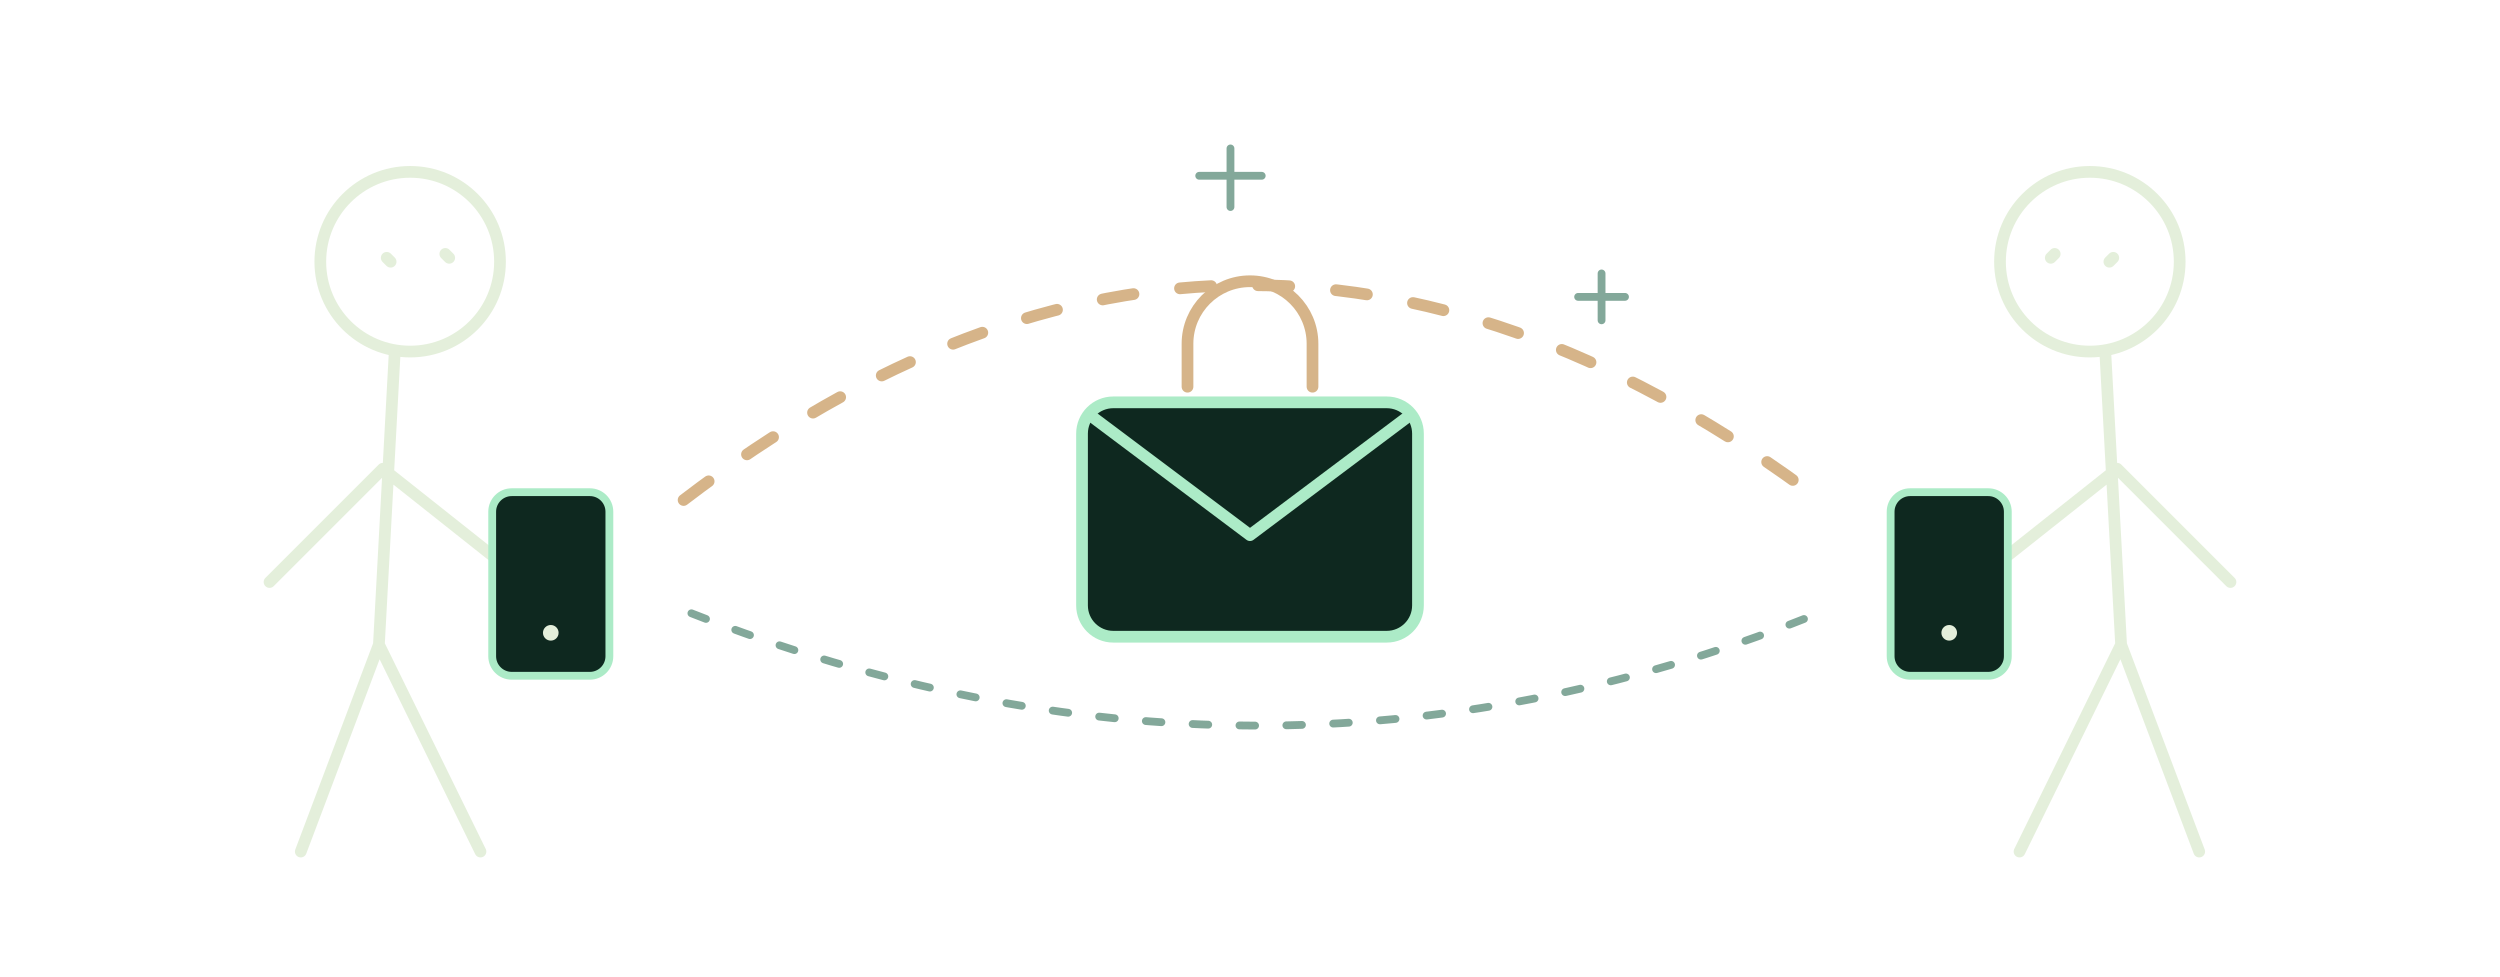
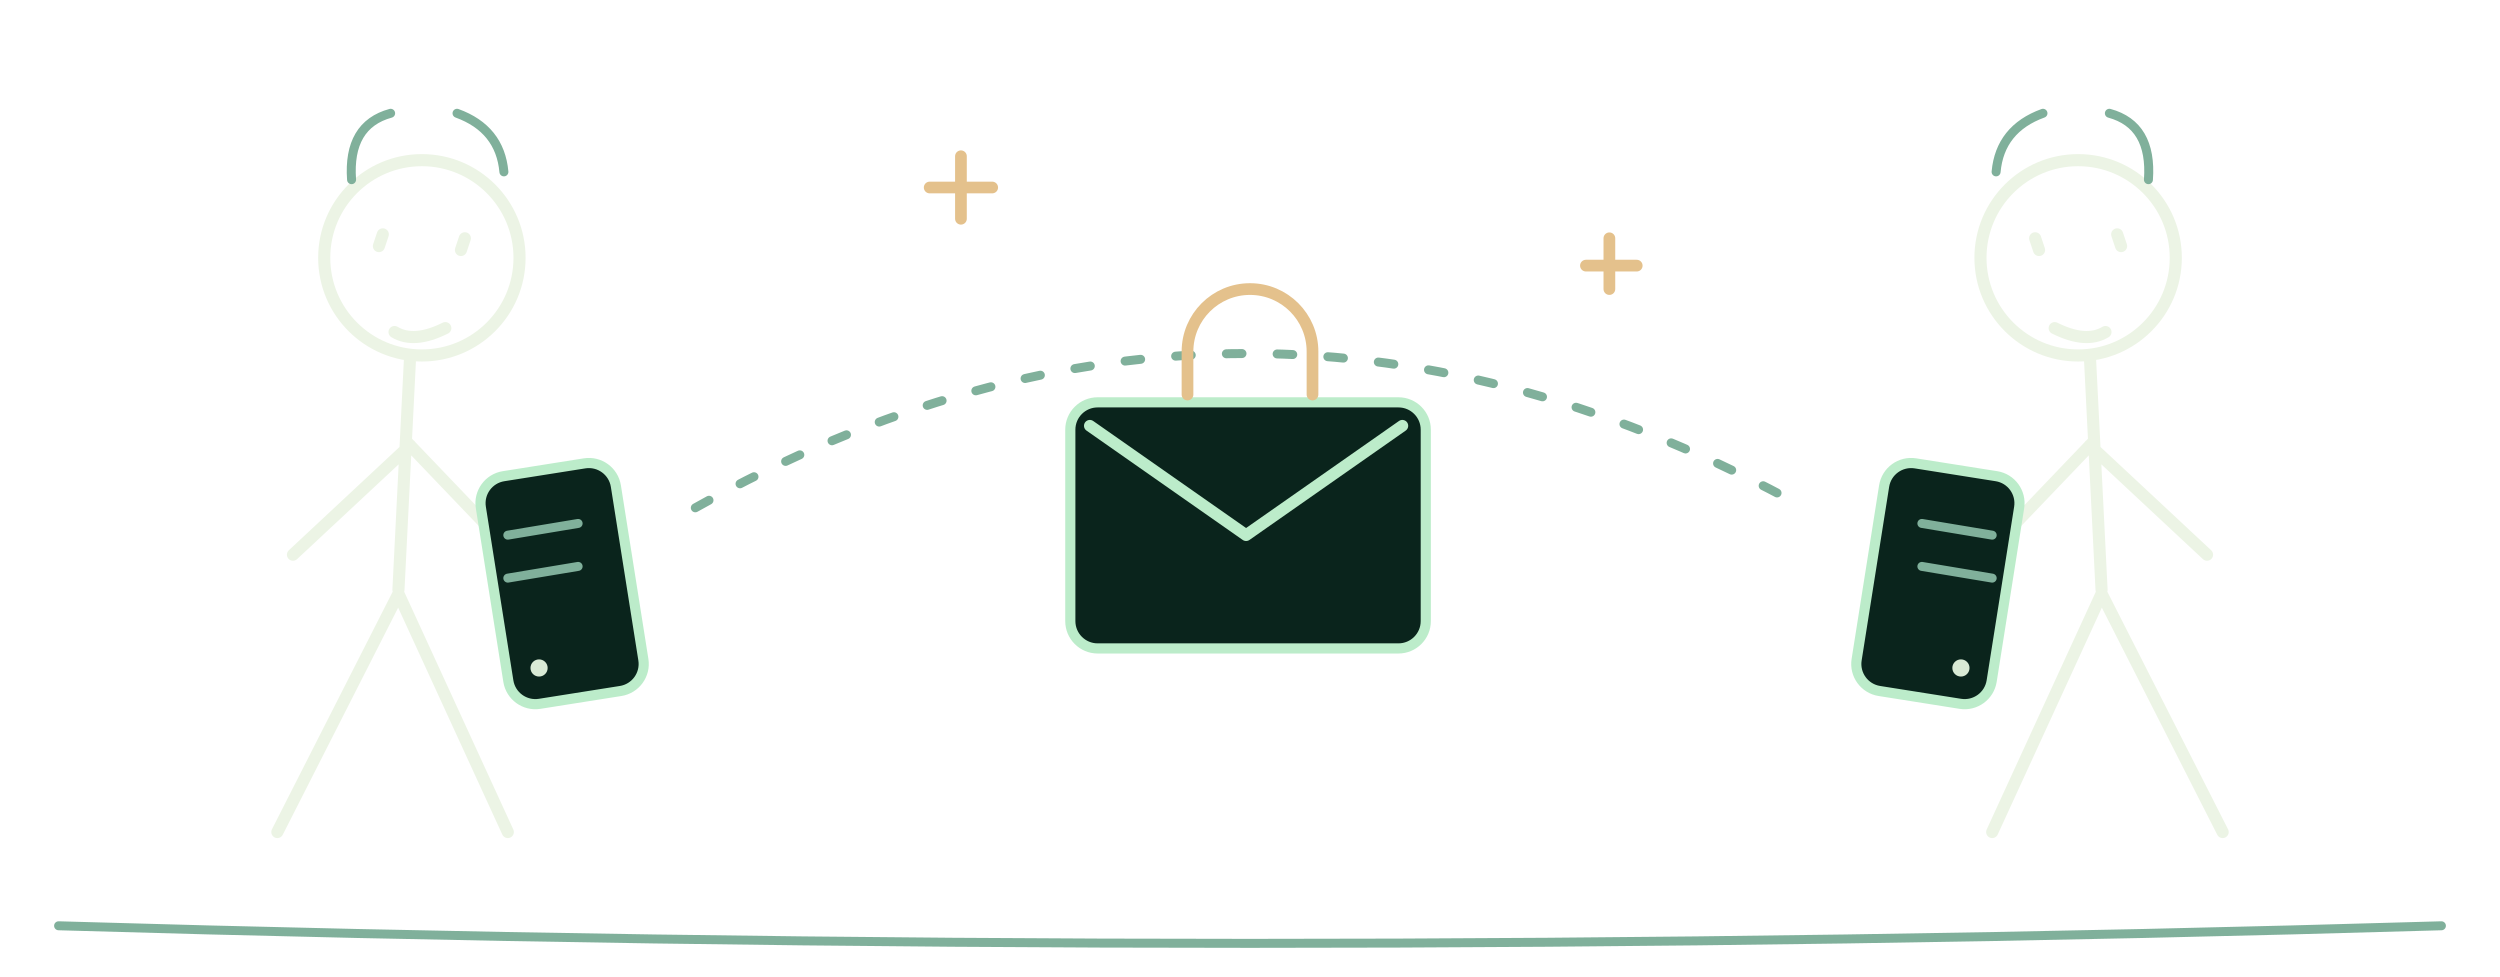
- <svg xmlns="http://www.w3.org/2000/svg" viewBox="0 0 640 250" role="img">
-   <style>.hand{stroke:#e4efdb;stroke-width:3;fill:none;stroke-linecap:round;stroke-linejoin:round}.mint{stroke:#acebc7;stroke-width:3;fill:none;stroke-linecap:round;stroke-linejoin:round}.gold{stroke:#d6b489;stroke-width:3;fill:none;stroke-linecap:round;stroke-linejoin:round}.dim{stroke:#83a89a;stroke-width:2;fill:none;stroke-linecap:round;stroke-linejoin:round}.bg{fill:#0e281f}.fill{fill:#e4efdb}@media (prefers-reduced-motion: reduce){*{animation:none!important;transition:none!important;transform:none!important;stroke-dashoffset:0!important;opacity:1!important}}</style>
-   <style>.path{stroke-dasharray:8 12;animation:msg 3s ease-out 1 both}@keyframes msg{from{stroke-dashoffset:120;opacity:.2}to{stroke-dashoffset:0;opacity:1}}</style>
-   <g transform="translate(105 12) scale(1 1)">
-     <circle class="hand" cx="0" cy="55" r="23" />
-     <path class="hand" d="M-6 54l1 1m14-2l1 1M-4 79L-8 153-28 206M-8 153L18 206M-7 108L-36 137M-7 108L22 131" />
-     <rect x="21" y="114" width="30" height="47" rx="5" class="bg" stroke="#acebc7" stroke-width="2" />
-     <circle cx="36" cy="150" r="2" class="fill" />
+ <svg xmlns="http://www.w3.org/2000/svg" viewBox="0 0 640 250" role="img" aria-label="To mennesker med hver sin telefon sender en kryptert konvolutt">
+   <style>
+ .ink{fill:none;stroke:#ecf4e5;stroke-width:3.1;stroke-linecap:round;stroke-linejoin:round}
+ .pale{fill:none;stroke:#80b09b;stroke-width:2.3;stroke-linecap:round;stroke-linejoin:round}
+ .mint{fill:none;stroke:#bcecca;stroke-width:3;stroke-linecap:round;stroke-linejoin:round}
+ .gold{fill:none;stroke:#e4c18c;stroke-width:3;stroke-linecap:round;stroke-linejoin:round}
+ .panel{fill:#0a241c;stroke:#bcecca;stroke-width:2.6}
+ .fill{fill:#d9ead5}
+ @media (prefers-reduced-motion: reduce){*{animation:none!important;transition:none!important;stroke-dashoffset:0!important;opacity:1!important}}
+ </style>
+   <style>.envelope{animation:connect 2.2s ease-out 1 both}@keyframes connect{0%{opacity:.35;transform:translate(-36px,12px)}100%{opacity:1;transform:translate(0,0)}}</style>
+   <path class="pale" d="M15 237Q320 246 625 237" />
+   <g class="person" transform="translate(108 0) scale(1 1)">
+     <circle class="ink" cx="0" cy="66" r="25" />
+     <path class="ink" d="M-10 60l-1 3m22-2l-1 3M-7 85Q-2 88 6 84M-3 91L-6 151 M-6 152L-37 213 M-6 152L22 213M-3 114L-33 142 M-4 113L18 136" />
+     <path class="pale" d="M-18 46q-1-14 10-17m17 0q11 4 12 15" />
+     <g class="phone">
+       <rect class="panel" x="14" y="123" width="35" height="59" rx="7" transform="rotate(-9 14 123)" />
+       <path class="pale" d="M22 137l18-3M22 148l18-3" />
+       <circle class="fill" cx="30" cy="171" r="2.2" />
+     </g>
  </g>
-   <g transform="translate(535 12) scale(-1 1)">
-     <circle class="hand" cx="0" cy="55" r="23" />
-     <path class="hand" d="M-6 54l1 1m14-2l1 1M-4 79L-8 153-28 206M-8 153L18 206M-7 108L-36 137M-7 108L22 131" />
-     <rect x="21" y="114" width="30" height="47" rx="5" class="bg" stroke="#acebc7" stroke-width="2" />
-     <circle cx="36" cy="150" r="2" class="fill" />
+   <g class="person" transform="translate(532 0) scale(-1 1)">
+     <circle class="ink" cx="0" cy="66" r="25" />
+     <path class="ink" d="M-10 60l-1 3m22-2l-1 3M-7 85Q-2 88 6 84M-3 91L-6 151 M-6 152L-37 213 M-6 152L22 213M-3 114L-33 142 M-4 113L18 136" />
+     <path class="pale" d="M-18 46q-1-14 10-17m17 0q11 4 12 15" />
+     <g class="phone">
+       <rect class="panel" x="14" y="123" width="35" height="59" rx="7" transform="rotate(-9 14 123)" />
+       <path class="pale" d="M22 137l18-3M22 148l18-3" />
+       <circle class="fill" cx="30" cy="171" r="2.2" />
+     </g>
  </g>
-   <path class="gold path" d="M175 128Q319 18 466 128" />
-   <path class="dim" d="M177 157Q322 214 463 158" stroke-dasharray="4 8" />
-   <rect x="277" y="103" width="86" height="60" rx="8" class="bg" stroke="#acebc7" stroke-width="3" />
-   <path class="mint" d="M280 107l40 30 40-30" />
-   <path class="gold" d="M304 99v-11a16 16 0 0 1 32 0v11" />
-   <path class="dim" d="M315 38v15m-8-8h16M410 70v12m-6-6h12" />
+   <path class="pale" d="M178 130Q319 51 462 130" stroke-dasharray="4 9" />
+   <g class="envelope">
+     <rect class="panel" x="274" y="103" width="91" height="63" rx="7" />
+     <path class="mint" d="M279 109l40 28 40-28" />
+     <path class="gold" d="M304 101V90a16 16 0 0 1 32 0v11" />
+   </g>
+   <path class="gold" d="M246 40v16m-8-8h16M412 61v13m-6-6h13" />
</svg>
